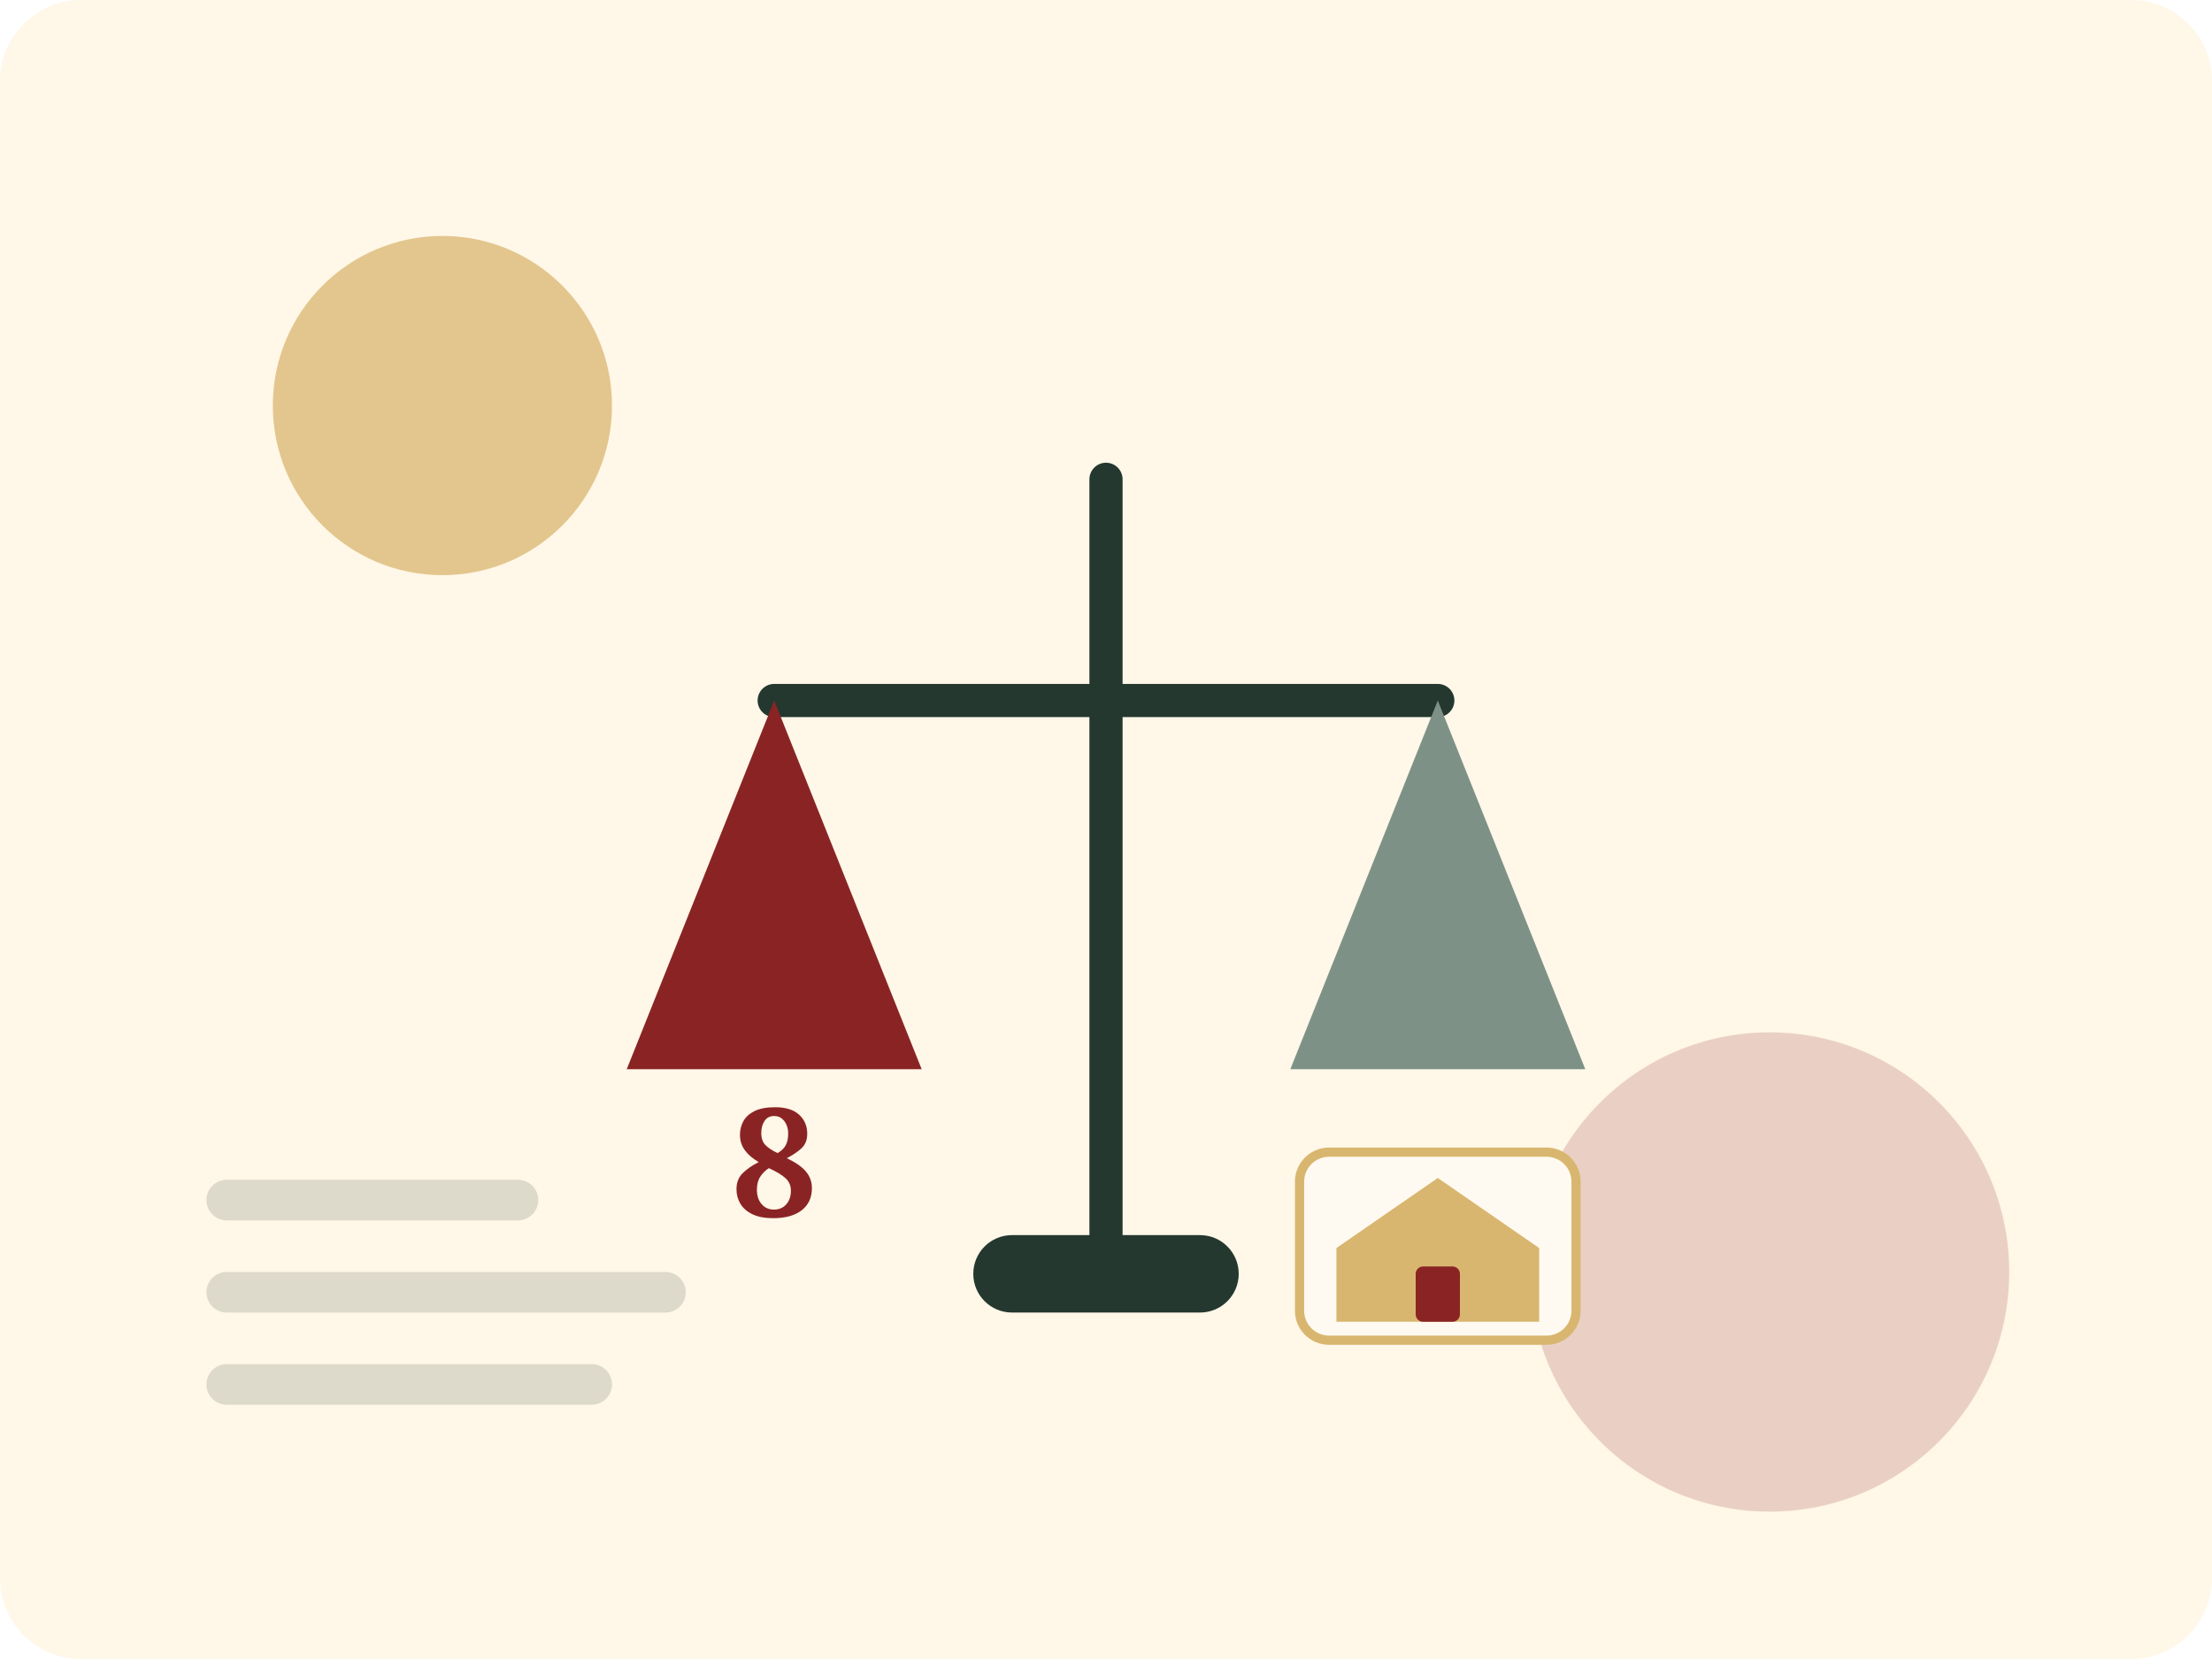
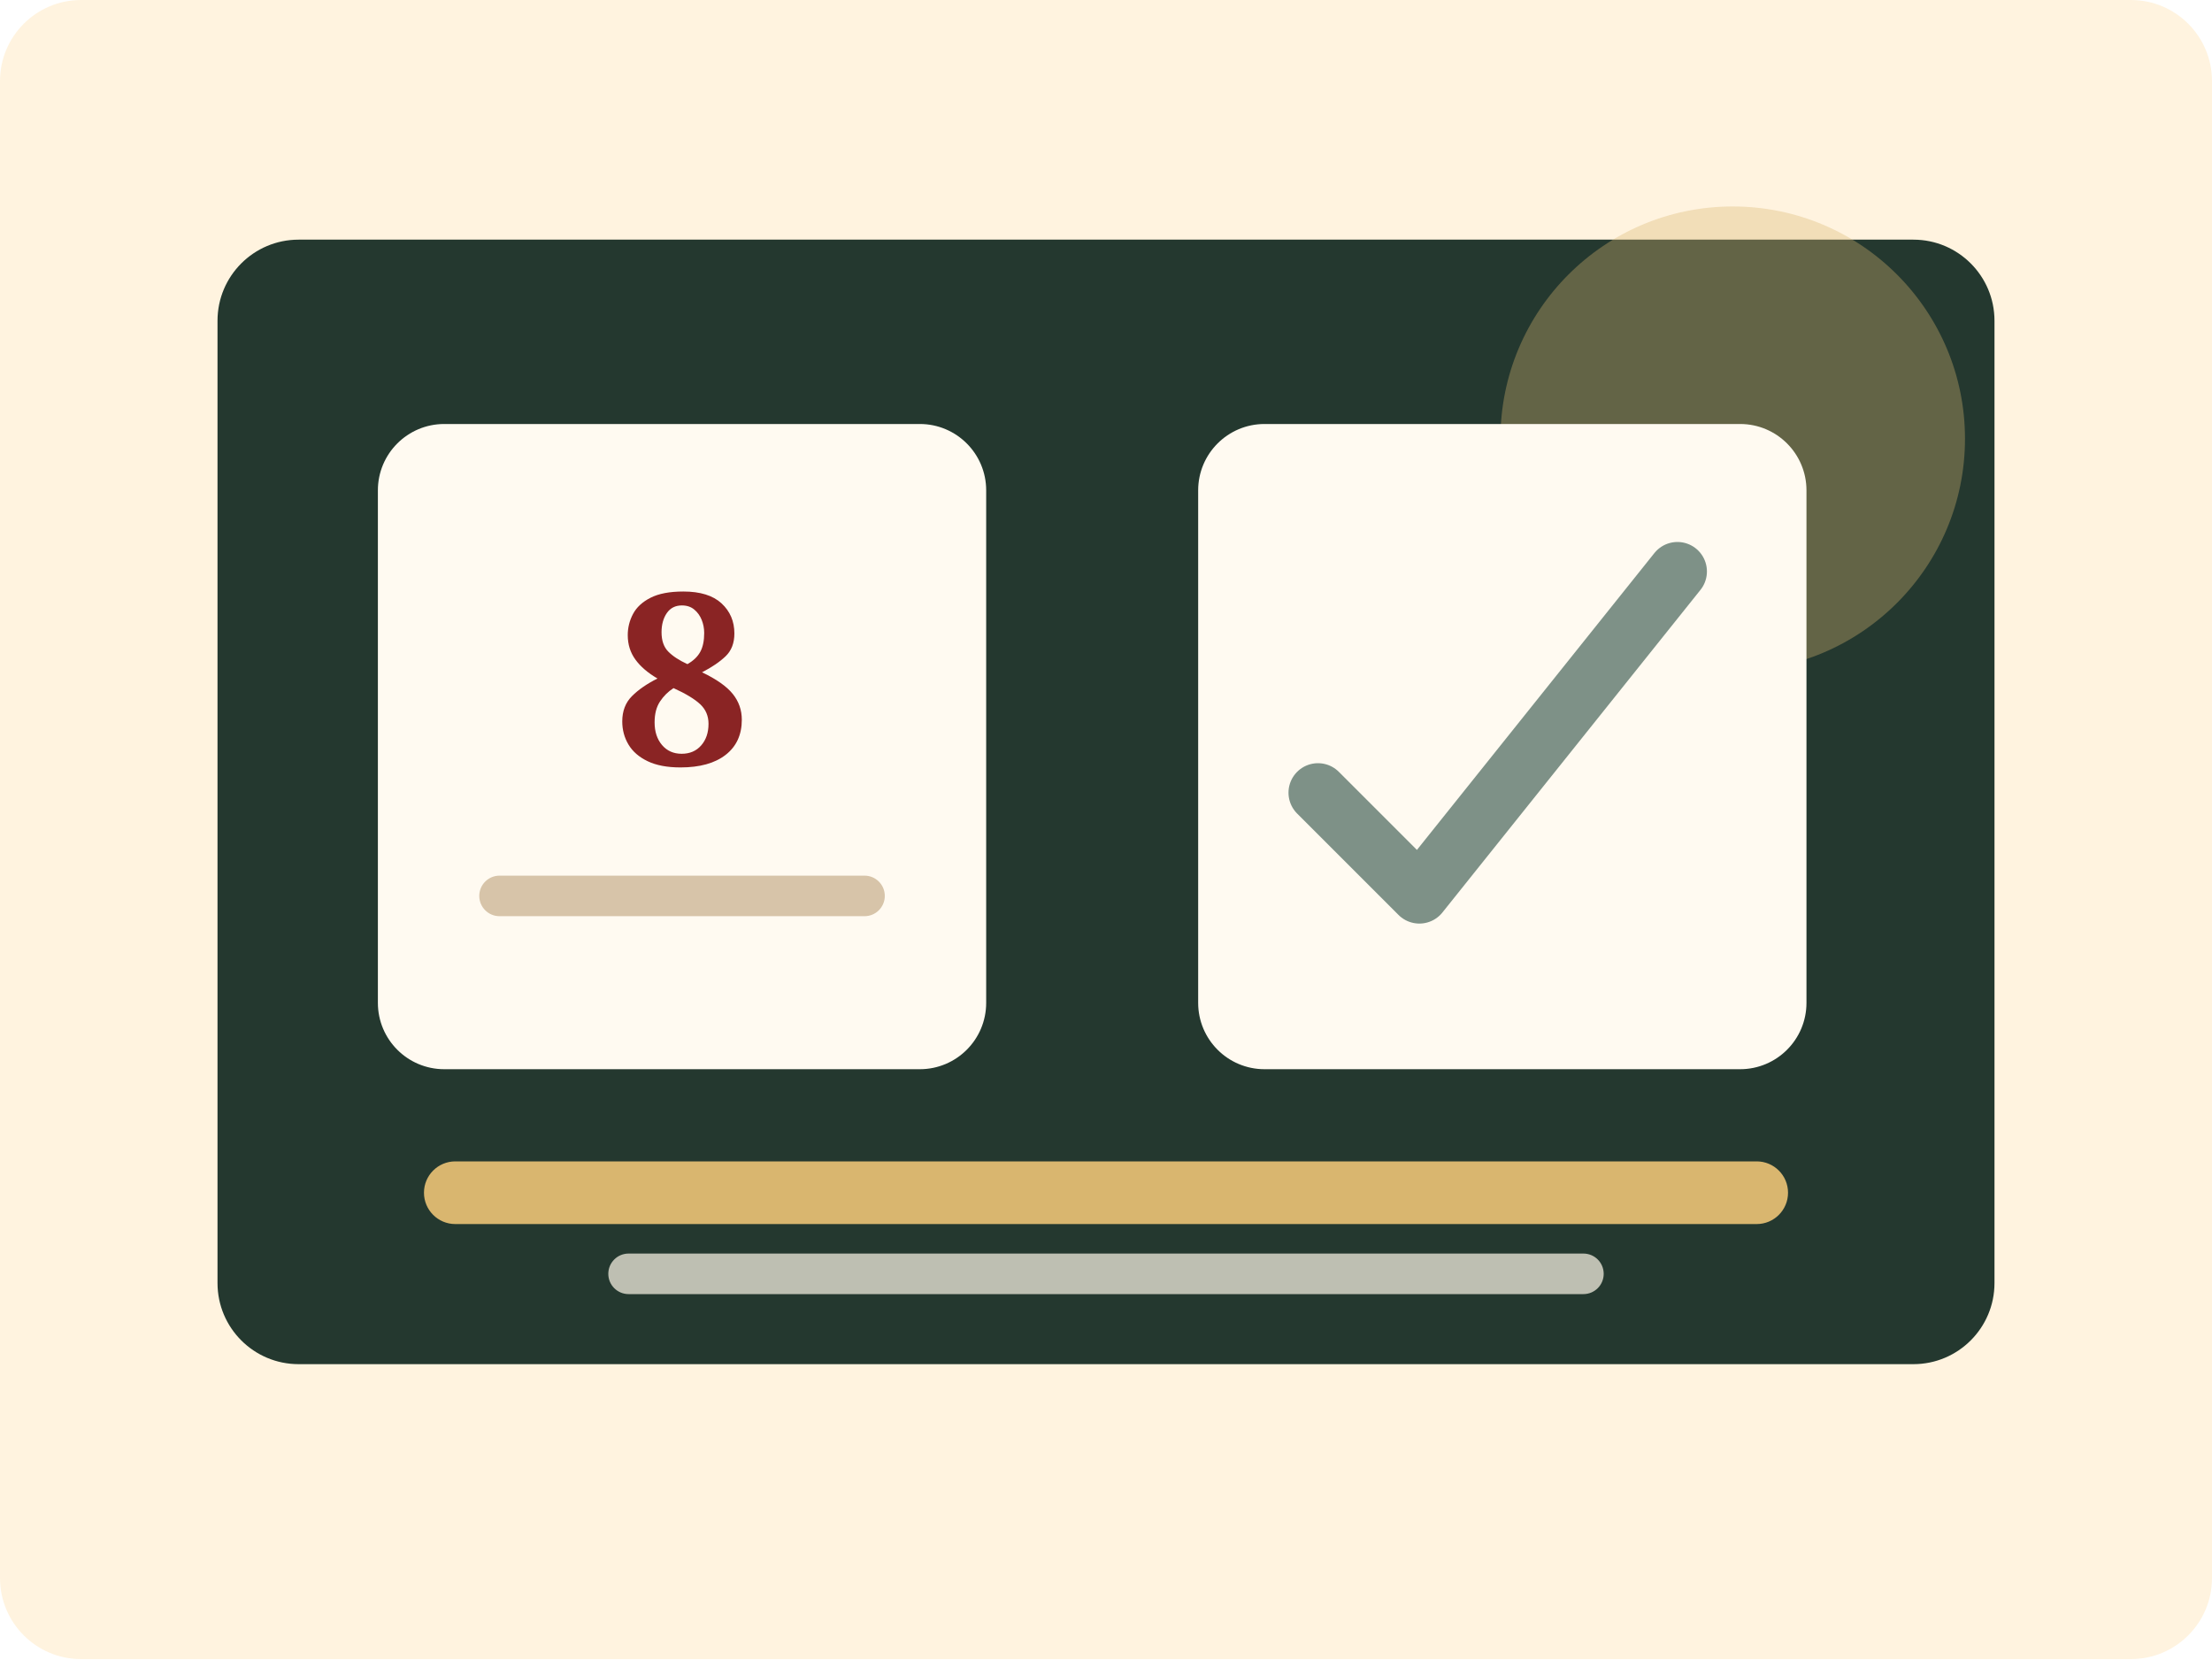
<svg xmlns="http://www.w3.org/2000/svg" width="1200" height="900" viewBox="0 0 1200 900" role="img" aria-labelledby="title desc">
-   <rect width="1200" height="900" rx="44" fill="#fff7e8" />
-   <circle cx="240" cy="220" r="92" fill="#d9b66f" opacity=".75" />
-   <circle cx="960" cy="690" r="130" fill="#8a2424" opacity=".18" />
-   <g transform="translate(250 170)">
-     <path d="M350 90 V500" stroke="#24382f" stroke-width="18" stroke-linecap="round" />
-     <path d="M170 210 H530" stroke="#24382f" stroke-width="18" stroke-linecap="round" />
-     <path d="M170 210 L90 410 H250 Z" fill="#8a2424" />
-     <path d="M530 210 L450 410 H610 Z" fill="#7e9187" />
-     <rect x="278" y="500" width="144" height="42" rx="21" fill="#24382f" />
-     <text x="170" y="490" text-anchor="middle" font-family="Georgia, serif" font-size="82" fill="#8a2424" font-weight="700">8</text>
-     <g transform="translate(455 455)">
-       <rect width="150" height="102" rx="16" fill="#fffaf1" stroke="#d9b66f" stroke-width="5" />
-       <path d="M20 52 L75 14 L130 52 V92 H20 Z" fill="#d9b66f" />
-       <rect x="63" y="62" width="24" height="30" rx="4" fill="#8a2424" />
-     </g>
-   </g>
-   <g fill="#24382f" opacity=".16">
-     <rect x="112" y="640" width="180" height="22" rx="11" />
-     <rect x="112" y="690" width="260" height="22" rx="11" />
-     <rect x="112" y="740" width="220" height="22" rx="11" />
-   </g>
+   <rect width="1200" height="900" rx="44" fill="#fff3df" />
+   <rect x="118" y="130" width="964" height="610" rx="44" fill="#24382f" />
+   <circle cx="940" cy="238" r="126" fill="#d9b66f" opacity=".35" />
+   <rect x="205" y="230" width="330" height="350" rx="36" fill="#fffaf1" />
+   <text x="370" y="415" text-anchor="middle" font-family="Georgia, serif" font-size="130" fill="#8a2424" font-weight="700">8</text>
+   <rect x="260" y="475" width="220" height="22" rx="11" fill="#d7c4a9" />
+   <rect x="650" y="230" width="330" height="350" rx="36" fill="#fffaf1" />
+   <path d="M715 430 L770 485 L910 310" fill="none" stroke="#7e9187" stroke-width="32" stroke-linecap="round" stroke-linejoin="round" />
+   <rect x="230" y="630" width="740" height="34" rx="17" fill="#d9b66f" />
+   <rect x="330" y="680" width="540" height="22" rx="11" fill="#fff8ea" opacity=".7" />
</svg>
